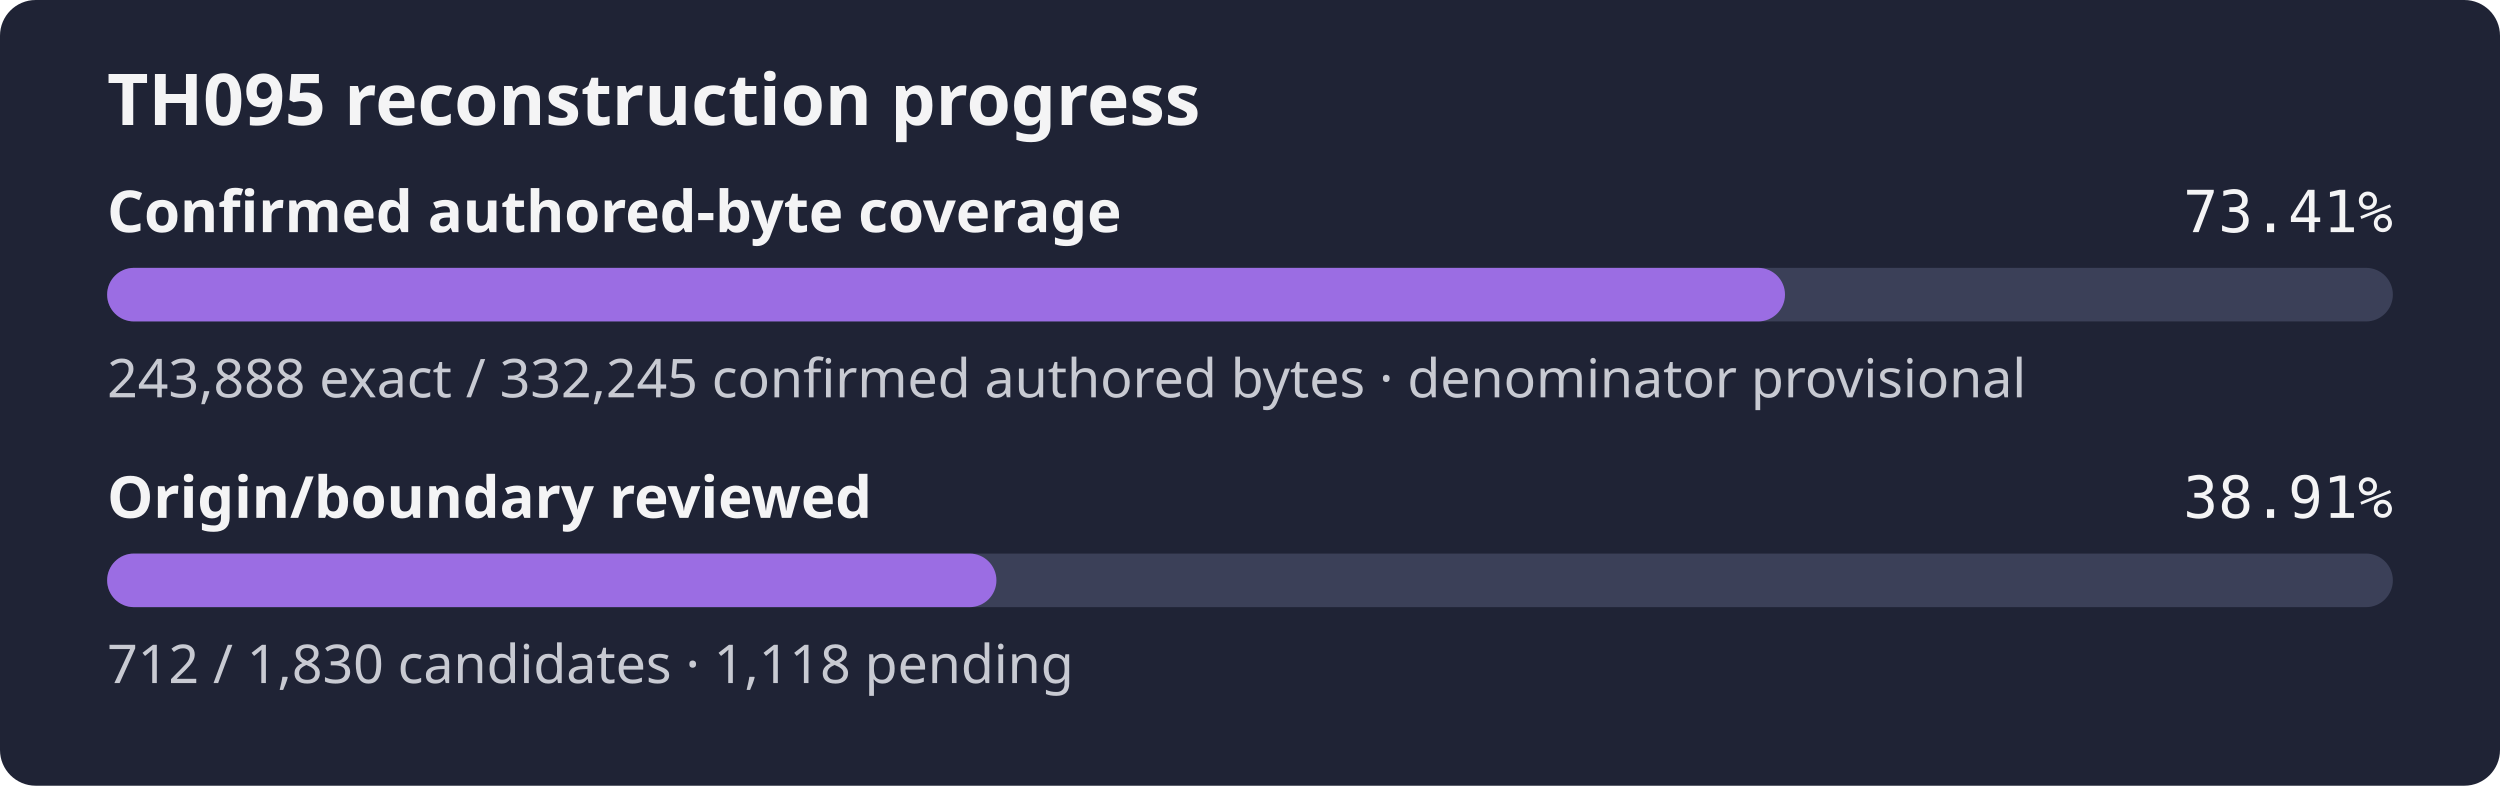
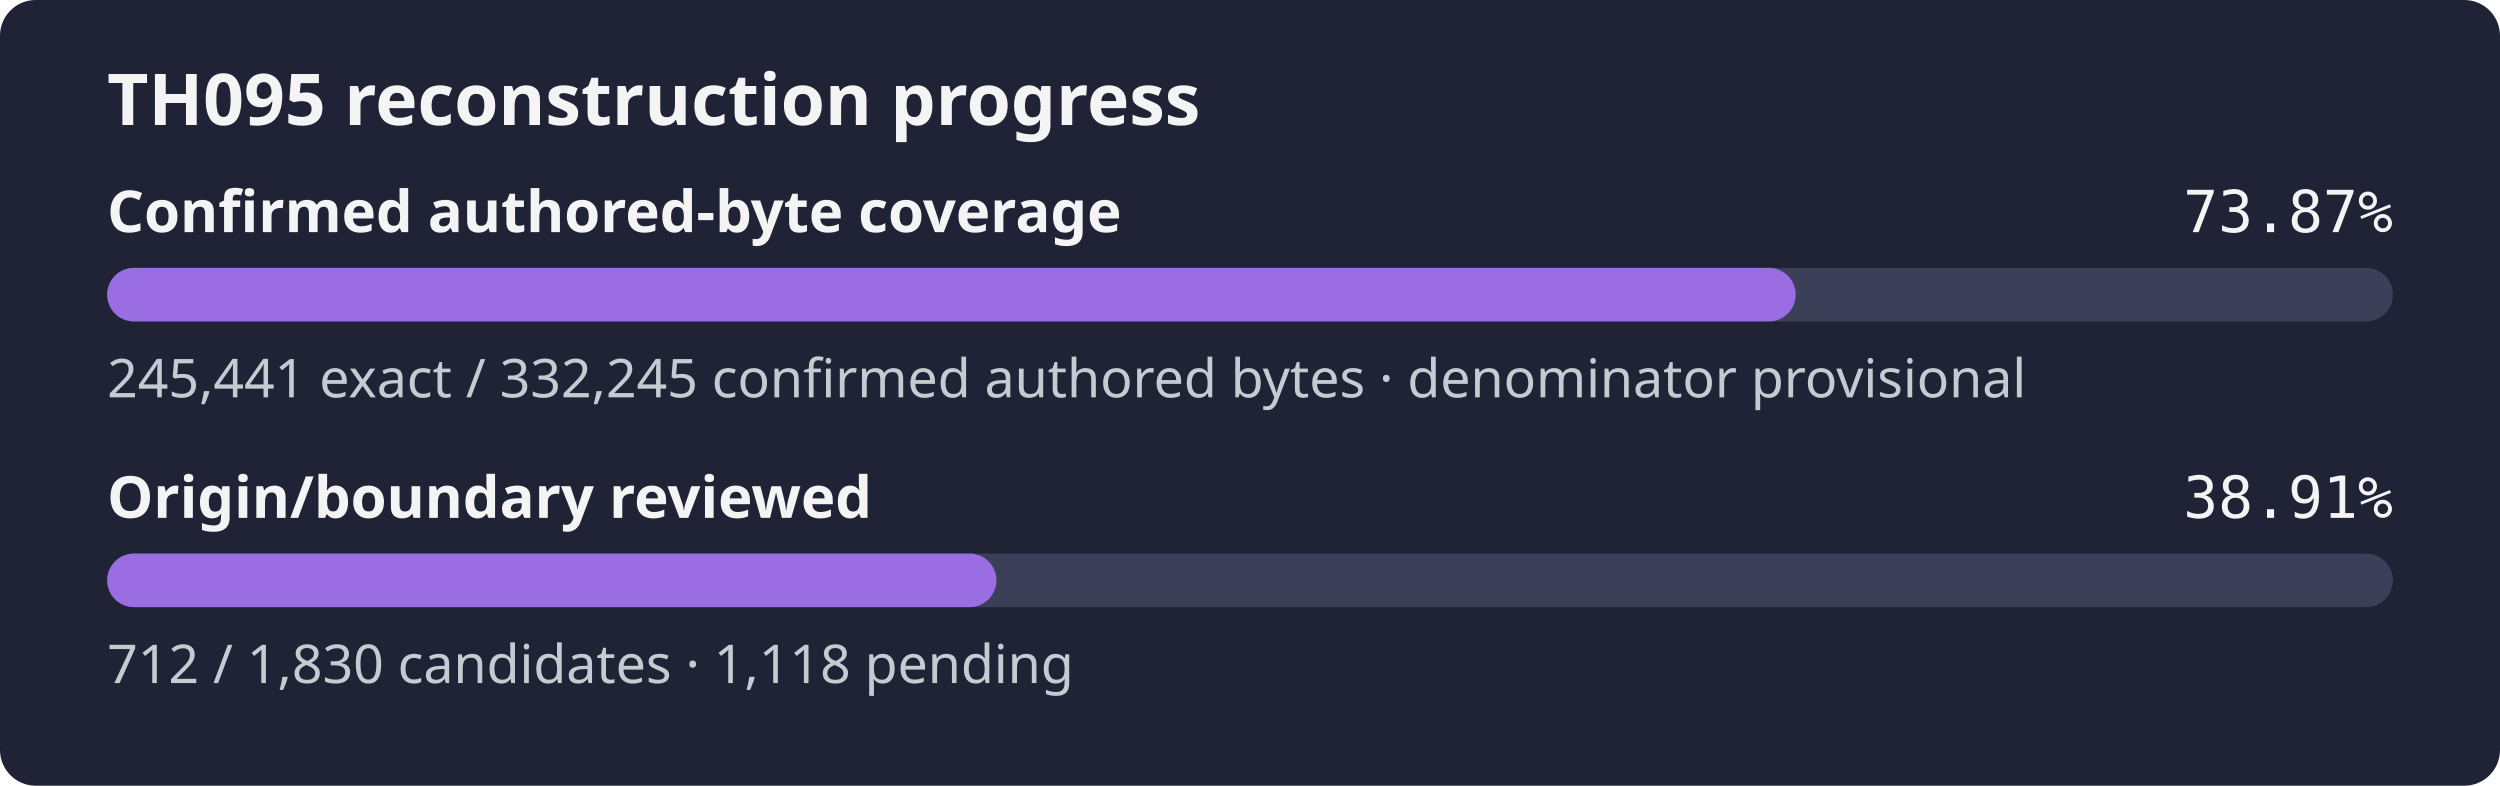
- <svg xmlns="http://www.w3.org/2000/svg" width="560" height="176" role="img" aria-label="TH095 reconstruction progress: 73.41% of the confirmed authored-byte set is exact, origin review 38.91%">
+ <svg xmlns="http://www.w3.org/2000/svg" width="560" height="176" role="img" aria-label="TH095 reconstruction progress: 73.87% of the confirmed authored-byte set is exact, origin review 38.91%">
  <rect width="560" height="176" rx="8" fill="#1f2335" />
  <text x="24" y="28" fill="#f4f4f5" font-family="sans-serif" font-size="16" font-weight="600">TH095 reconstruction progress</text>
  <text x="24" y="52" fill="#f4f4f5" font-family="sans-serif" font-size="13" font-weight="600">Confirmed authored-byte coverage</text>
-   <text x="536" y="52" fill="#f4f4f5" text-anchor="end" font-family="monospace" font-size="13">73.41%</text>
+   <text x="536" y="52" fill="#f4f4f5" text-anchor="end" font-family="monospace" font-size="13">73.87%</text>
  <rect x="24" y="60" width="512" height="12" rx="6" fill="#3b4058" />
-   <rect x="24" y="60" width="375.84" height="12" rx="6" fill="#9b6de3" />
-   <text x="24" y="89" fill="#c8cad2" font-family="sans-serif" font-size="12">243,888 exact / 332,245 confirmed authored bytes · denominator provisional</text>
+   <rect x="24" y="60" width="378.23" height="12" rx="6" fill="#9b6de3" />
+   <text x="24" y="89" fill="#c8cad2" font-family="sans-serif" font-size="12">245,441 exact / 332,245 confirmed authored bytes · denominator provisional</text>
  <text x="24" y="116" fill="#f4f4f5" font-family="sans-serif" font-size="13" font-weight="600">Origin/boundary reviewed</text>
  <text x="536" y="116" fill="#f4f4f5" text-anchor="end" font-family="monospace" font-size="13">38.91%</text>
  <rect x="24" y="124" width="512" height="12" rx="6" fill="#3b4058" />
  <rect x="24" y="124" width="199.20" height="12" rx="6" fill="#9b6de3" />
  <text x="24" y="153" fill="#c8cad2" font-family="sans-serif" font-size="12">712 / 1,830 candidates · 1,118 pending</text>
</svg>
